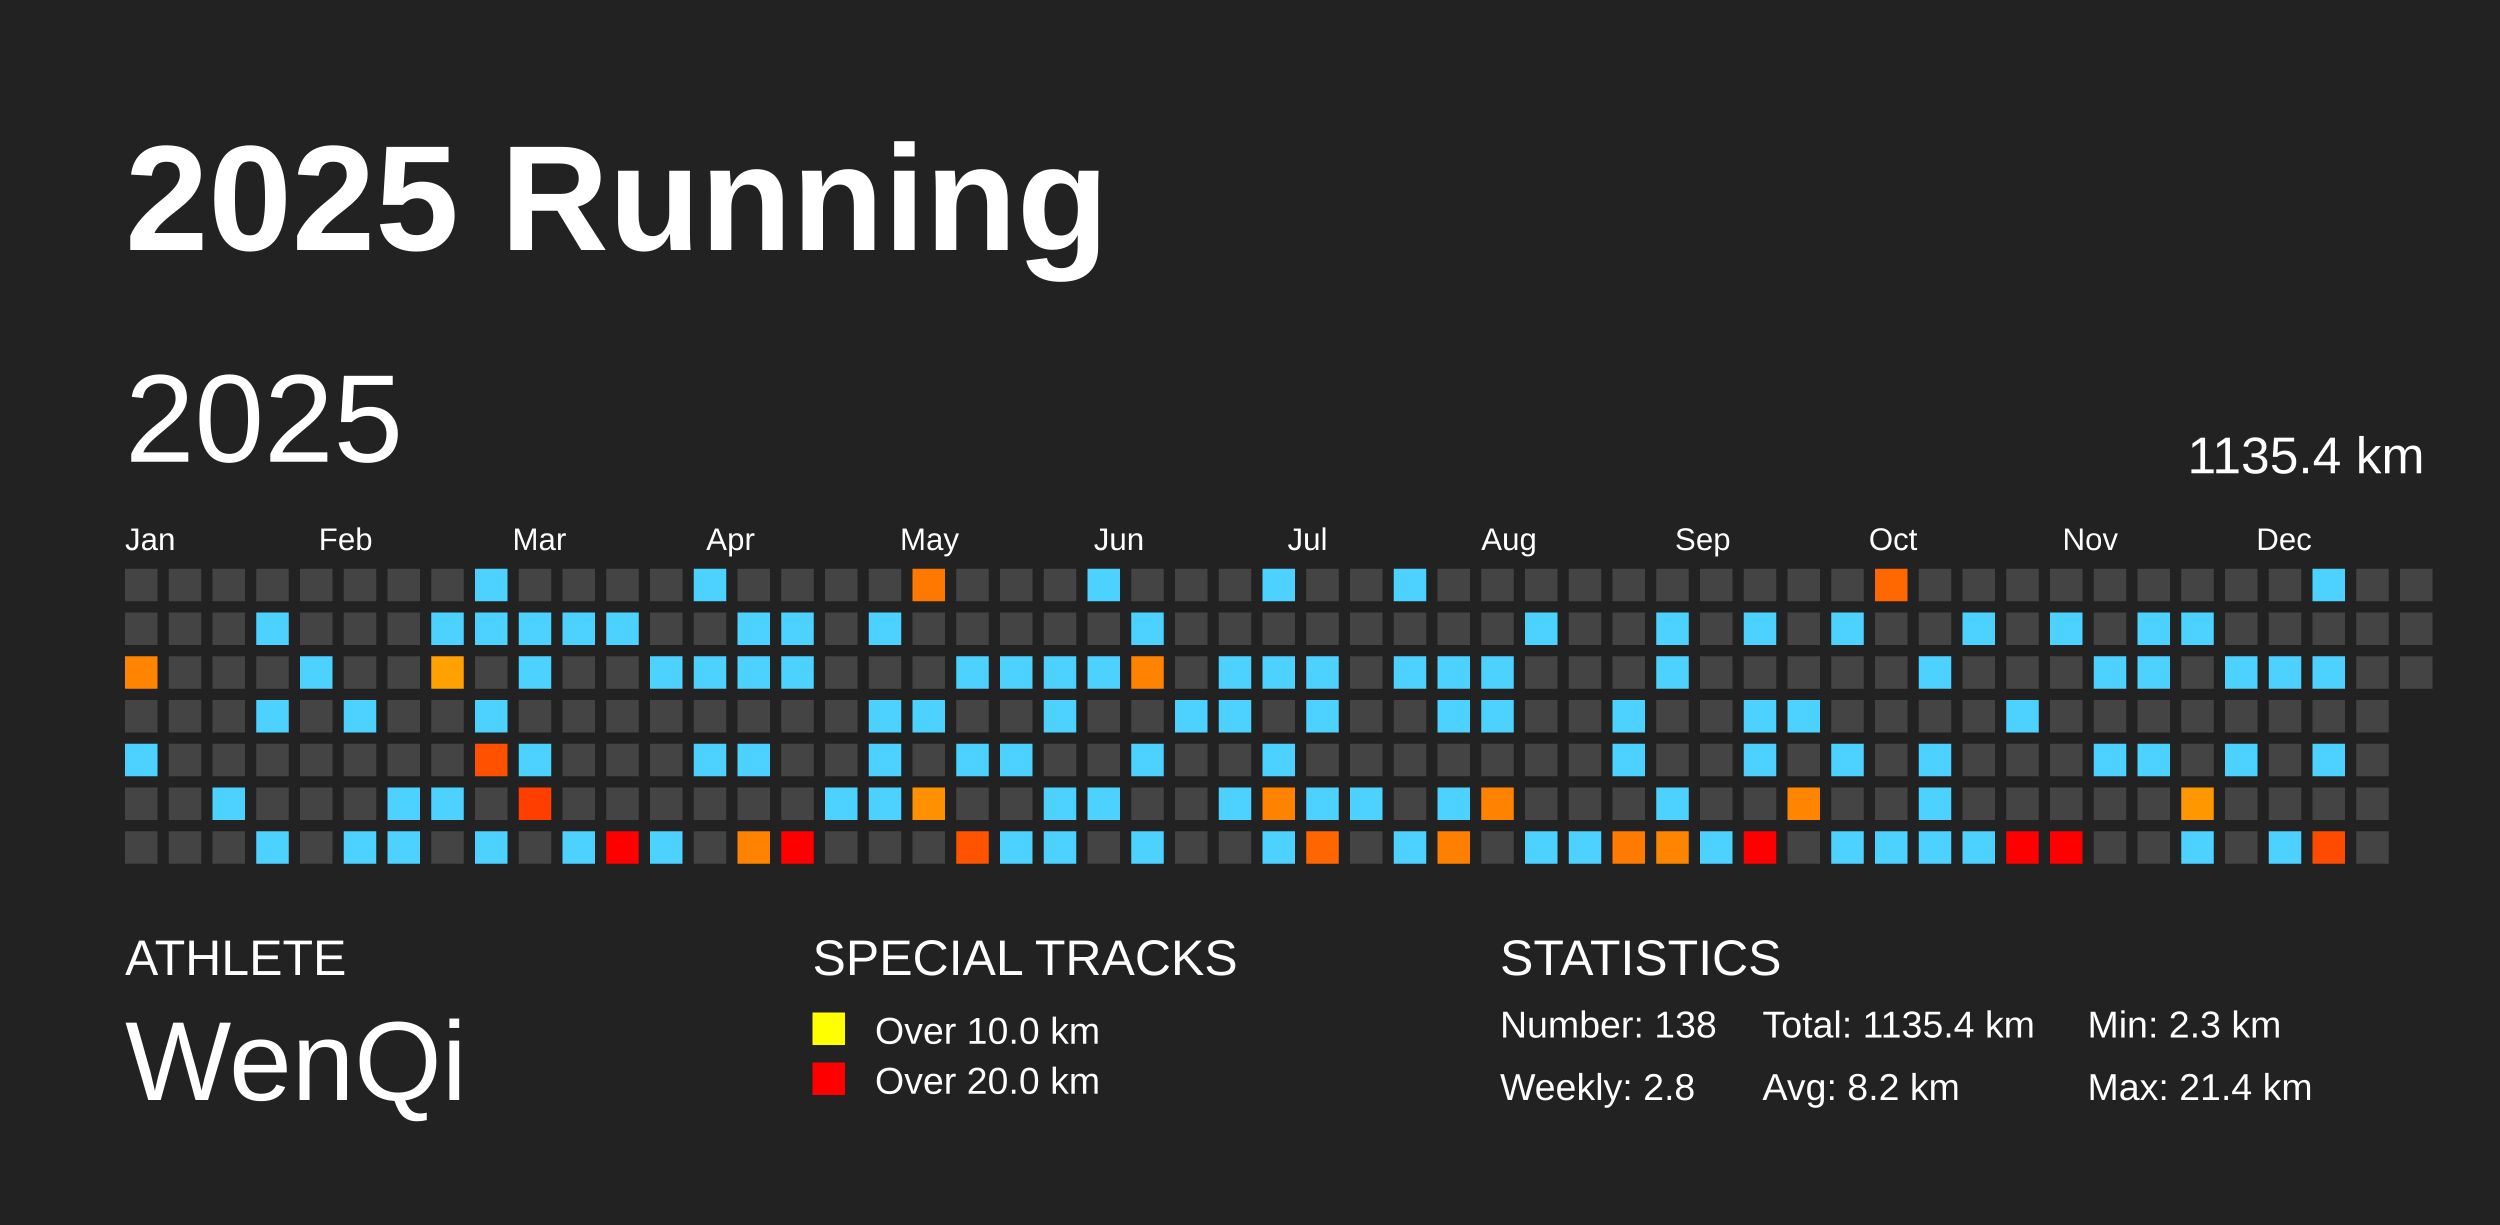
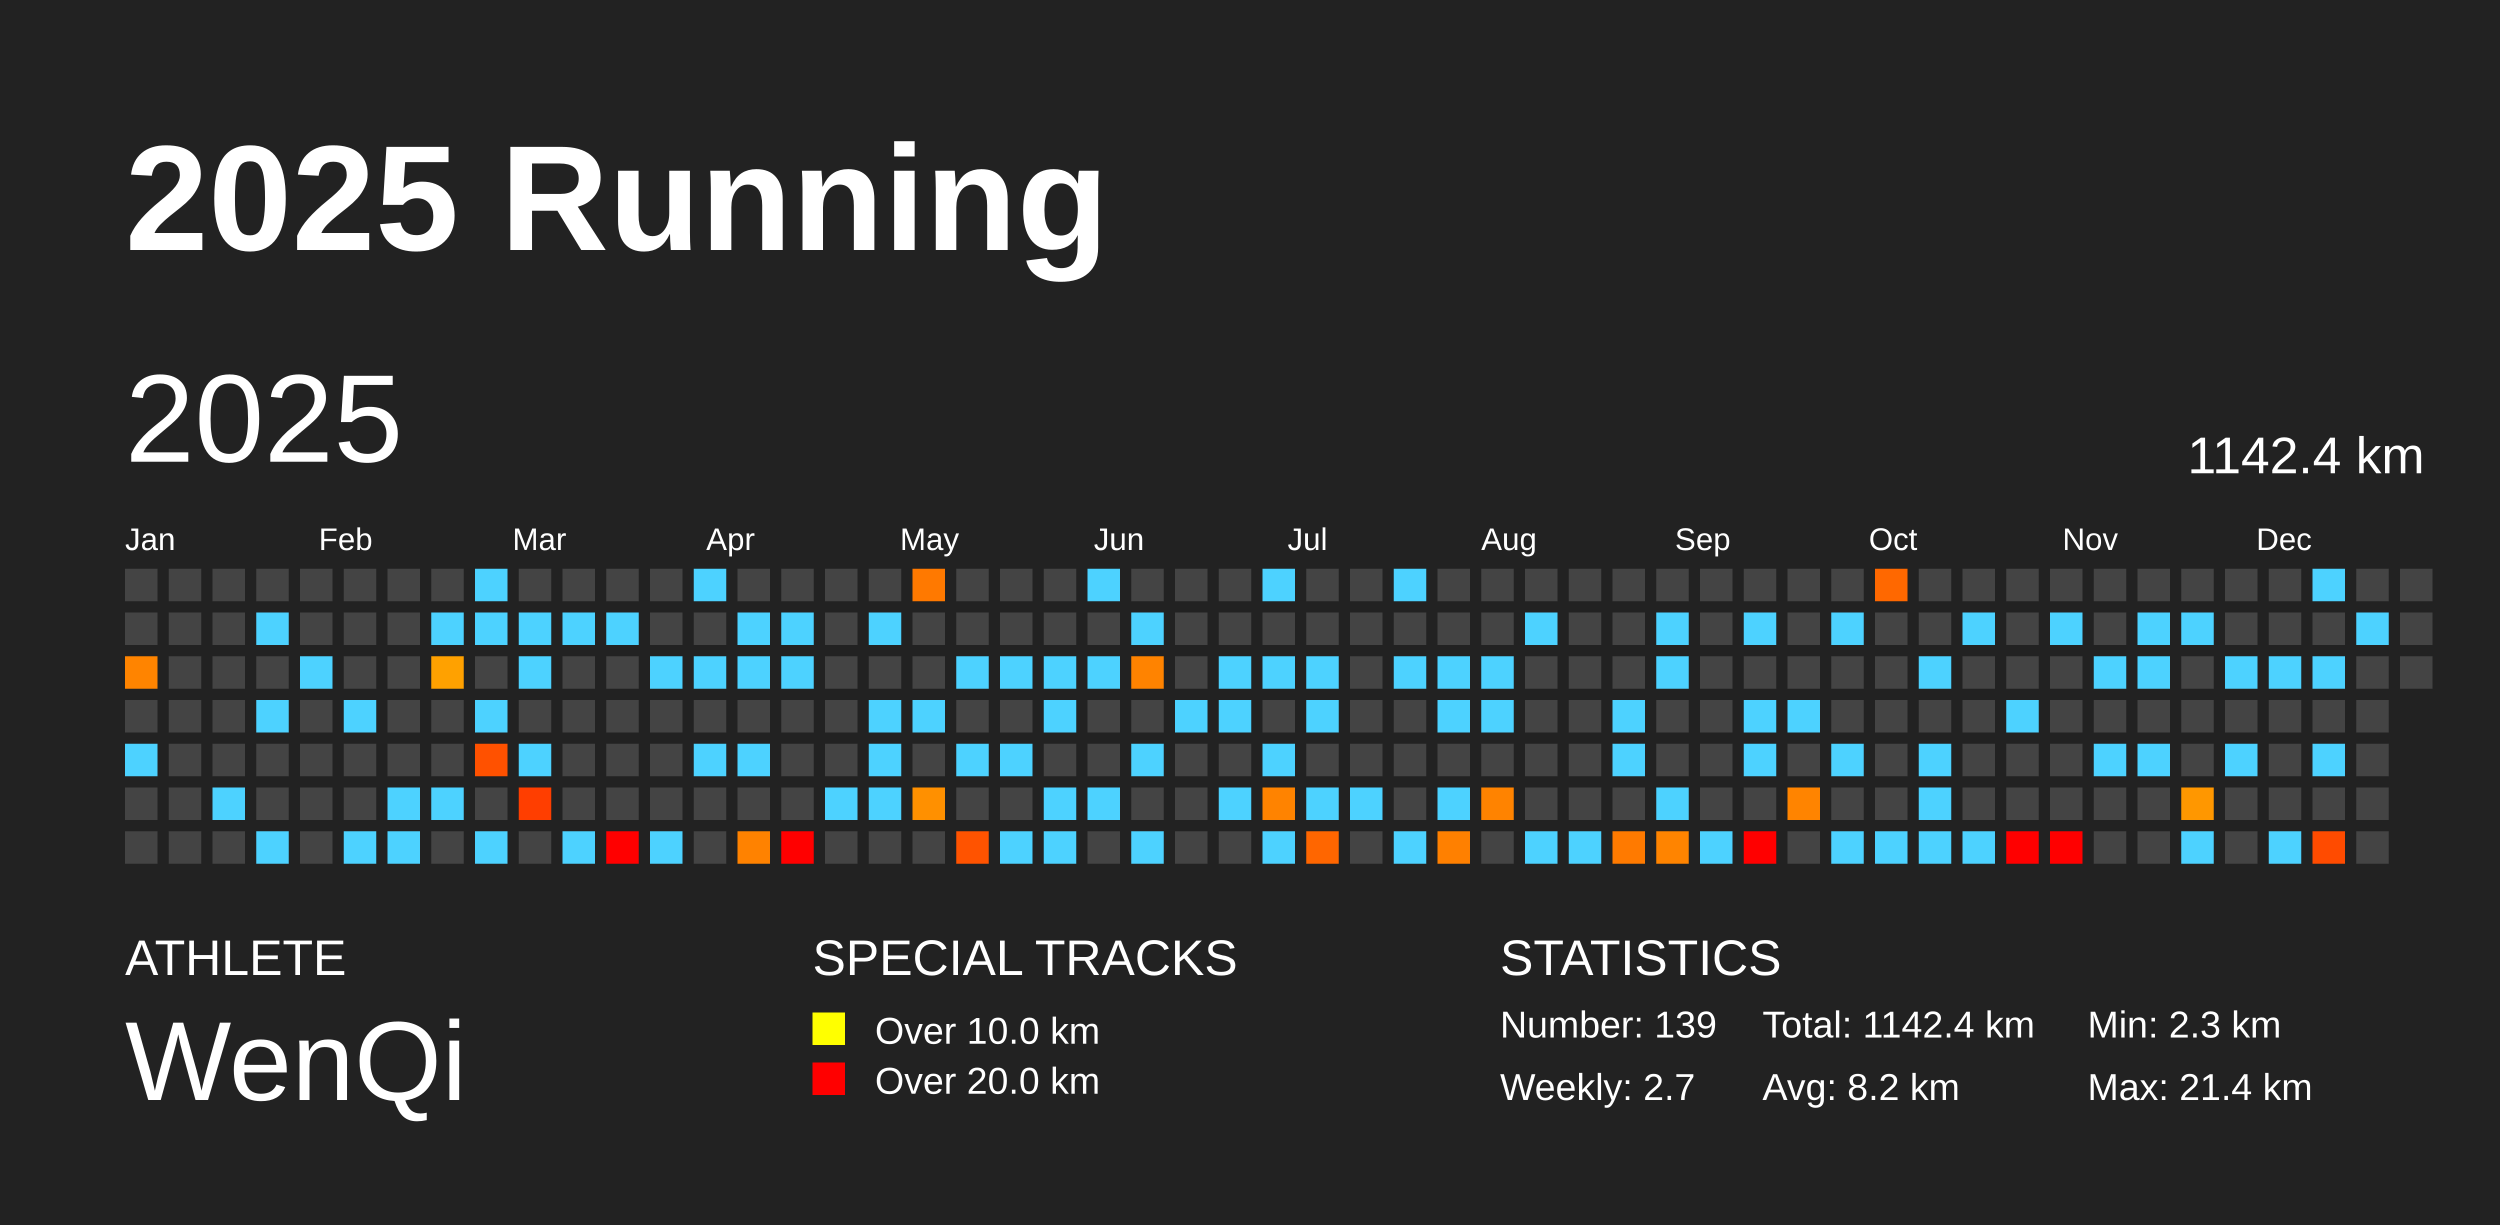
<svg xmlns="http://www.w3.org/2000/svg" baseProfile="full" height="98mm" version="1.1" viewBox="0,0,200,98" width="200mm">
  <defs />
  <rect fill="#222222" height="98" width="200" x="0" y="0" />
  <text fill="#FFFFFF" style="font-size:12px; font-family:Arial; font-weight:bold;" x="10" y="20">2025 Running</text>
  <text fill="#FFFFFF" style="font-size:4px; font-family:Arial" x="10" y="78">ATHLETE</text>
  <text fill="#FFFFFF" style="font-size:9px; font-family:Arial" x="10" y="88">WenQi</text>
  <text fill="#FFFFFF" style="font-size:4px; font-family:Arial" x="65" y="78">SPECIAL TRACKS</text>
  <rect fill="yellow" height="2.6" width="2.6" x="65" y="81" />
  <text fill="#FFFFFF" style="font-size:3px; font-family:Arial" x="70" y="83.5">Over 10.0 km</text>
  <rect fill="red" height="2.6" width="2.6" x="65" y="85" />
  <text fill="#FFFFFF" style="font-size:3px; font-family:Arial" x="70" y="87.5">Over 20.0 km</text>
  <text fill="#FFFFFF" style="font-size:4px; font-family:Arial" x="120" y="78">STATISTICS</text>
-   <text fill="#FFFFFF" style="font-size:3px; font-family:Arial" x="120" y="83">Number: 138</text>
-   <text fill="#FFFFFF" style="font-size:3px; font-family:Arial" x="120" y="88">Weekly: 2.8</text>
-   <text fill="#FFFFFF" style="font-size:3px; font-family:Arial" x="141" y="83">Total: 1135.4 km</text>
+   <text fill="#FFFFFF" style="font-size:3px; font-family:Arial" x="120" y="83">Number: 139</text>
+   <text fill="#FFFFFF" style="font-size:3px; font-family:Arial" x="120" y="88">Weekly: 2.7</text>
+   <text fill="#FFFFFF" style="font-size:3px; font-family:Arial" x="141" y="83">Total: 1142.4 km</text>
  <text fill="#FFFFFF" style="font-size:3px; font-family:Arial" x="141" y="88">Avg: 8.2 km</text>
  <text fill="#FFFFFF" style="font-size:3px; font-family:Arial" x="167" y="83">Min: 2.3 km</text>
  <text fill="#FFFFFF" style="font-size:3px; font-family:Arial" x="167" y="88">Max: 21.4 km</text>
  <text dominant-baseline="hanging" fill="#FFFFFF" style="font-size:10.0px; font-family:Arial;" x="10" y="30">2025</text>
-   <text dominant-baseline="hanging" fill="#FFFFFF" style="font-size:4.125px; font-family:Arial;" x="175" y="35">1135.4 km</text>
+   <text dominant-baseline="hanging" fill="#FFFFFF" style="font-size:4.125px; font-family:Arial;" x="175" y="35">1142.4 km</text>
  <text fill="#FFFFFF" style="font-size:2.5px; font-family:Arial" x="10.0" y="44">Jan</text>
  <text fill="#FFFFFF" style="font-size:2.5px; font-family:Arial" x="25.5" y="44">Feb</text>
  <text fill="#FFFFFF" style="font-size:2.5px; font-family:Arial" x="41.0" y="44">Mar</text>
  <text fill="#FFFFFF" style="font-size:2.5px; font-family:Arial" x="56.5" y="44">Apr</text>
  <text fill="#FFFFFF" style="font-size:2.5px; font-family:Arial" x="72.0" y="44">May</text>
  <text fill="#FFFFFF" style="font-size:2.5px; font-family:Arial" x="87.5" y="44">Jun</text>
  <text fill="#FFFFFF" style="font-size:2.5px; font-family:Arial" x="103.0" y="44">Jul</text>
  <text fill="#FFFFFF" style="font-size:2.5px; font-family:Arial" x="118.5" y="44">Aug</text>
  <text fill="#FFFFFF" style="font-size:2.5px; font-family:Arial" x="134.0" y="44">Sep</text>
  <text fill="#FFFFFF" style="font-size:2.5px; font-family:Arial" x="149.5" y="44">Oct</text>
  <text fill="#FFFFFF" style="font-size:2.5px; font-family:Arial" x="165.0" y="44">Nov</text>
  <text fill="#FFFFFF" style="font-size:2.5px; font-family:Arial" x="180.5" y="44">Dec</text>
  <rect fill="#444444" height="2.6" width="2.6" x="10.0" y="45.5" />
  <rect fill="#444444" height="2.6" width="2.6" x="10.0" y="49.0" />
  <rect fill="#ff8400" height="2.6" width="2.6" x="10.0" y="52.5" />
  <rect fill="#444444" height="2.6" width="2.6" x="10.0" y="56.0" />
  <rect fill="#4dd2ff" height="2.6" width="2.6" x="10.0" y="59.5" />
  <rect fill="#444444" height="2.6" width="2.6" x="10.0" y="63.0" />
  <rect fill="#444444" height="2.6" width="2.6" x="10.0" y="66.5" />
  <rect fill="#444444" height="2.6" width="2.6" x="13.5" y="45.5" />
  <rect fill="#444444" height="2.6" width="2.6" x="13.5" y="49.0" />
  <rect fill="#444444" height="2.6" width="2.6" x="13.5" y="52.5" />
  <rect fill="#444444" height="2.6" width="2.6" x="13.5" y="56.0" />
  <rect fill="#444444" height="2.6" width="2.6" x="13.5" y="59.5" />
  <rect fill="#444444" height="2.6" width="2.6" x="13.5" y="63.0" />
  <rect fill="#444444" height="2.6" width="2.6" x="13.5" y="66.5" />
  <rect fill="#444444" height="2.6" width="2.6" x="17.0" y="45.5" />
  <rect fill="#444444" height="2.6" width="2.6" x="17.0" y="49.0" />
  <rect fill="#444444" height="2.6" width="2.6" x="17.0" y="52.5" />
  <rect fill="#444444" height="2.6" width="2.6" x="17.0" y="56.0" />
  <rect fill="#444444" height="2.6" width="2.6" x="17.0" y="59.5" />
  <rect fill="#4dd2ff" height="2.6" width="2.6" x="17.0" y="63.0" />
  <rect fill="#444444" height="2.6" width="2.6" x="17.0" y="66.5" />
  <rect fill="#444444" height="2.6" width="2.6" x="20.5" y="45.5" />
  <rect fill="#4dd2ff" height="2.6" width="2.6" x="20.5" y="49.0" />
  <rect fill="#444444" height="2.6" width="2.6" x="20.5" y="52.5" />
  <rect fill="#4dd2ff" height="2.6" width="2.6" x="20.5" y="56.0" />
  <rect fill="#444444" height="2.6" width="2.6" x="20.5" y="59.5" />
  <rect fill="#444444" height="2.6" width="2.6" x="20.5" y="63.0" />
  <rect fill="#4dd2ff" height="2.6" width="2.6" x="20.5" y="66.5" />
  <rect fill="#444444" height="2.6" width="2.6" x="24.0" y="45.5" />
  <rect fill="#444444" height="2.6" width="2.6" x="24.0" y="49.0" />
  <rect fill="#4dd2ff" height="2.6" width="2.6" x="24.0" y="52.5" />
  <rect fill="#444444" height="2.6" width="2.6" x="24.0" y="56.0" />
  <rect fill="#444444" height="2.6" width="2.6" x="24.0" y="59.5" />
  <rect fill="#444444" height="2.6" width="2.6" x="24.0" y="63.0" />
  <rect fill="#444444" height="2.6" width="2.6" x="24.0" y="66.5" />
  <rect fill="#444444" height="2.6" width="2.6" x="27.5" y="45.5" />
  <rect fill="#444444" height="2.6" width="2.6" x="27.5" y="49.0" />
  <rect fill="#444444" height="2.6" width="2.6" x="27.5" y="52.5" />
  <rect fill="#4dd2ff" height="2.6" width="2.6" x="27.5" y="56.0" />
  <rect fill="#444444" height="2.6" width="2.6" x="27.5" y="59.5" />
  <rect fill="#444444" height="2.6" width="2.6" x="27.5" y="63.0" />
  <rect fill="#4dd2ff" height="2.6" width="2.6" x="27.5" y="66.5" />
  <rect fill="#444444" height="2.6" width="2.6" x="31.0" y="45.5" />
  <rect fill="#444444" height="2.6" width="2.6" x="31.0" y="49.0" />
  <rect fill="#444444" height="2.6" width="2.6" x="31.0" y="52.5" />
  <rect fill="#444444" height="2.6" width="2.6" x="31.0" y="56.0" />
  <rect fill="#444444" height="2.6" width="2.6" x="31.0" y="59.5" />
  <rect fill="#4dd2ff" height="2.6" width="2.6" x="31.0" y="63.0" />
  <rect fill="#4dd2ff" height="2.6" width="2.6" x="31.0" y="66.5" />
  <rect fill="#444444" height="2.6" width="2.6" x="34.5" y="45.5" />
  <rect fill="#4dd2ff" height="2.6" width="2.6" x="34.5" y="49.0" />
  <rect fill="#ffa100" height="2.6" width="2.6" x="34.5" y="52.5" />
  <rect fill="#444444" height="2.6" width="2.6" x="34.5" y="56.0" />
  <rect fill="#444444" height="2.6" width="2.6" x="34.5" y="59.5" />
  <rect fill="#4dd2ff" height="2.6" width="2.6" x="34.5" y="63.0" />
  <rect fill="#444444" height="2.6" width="2.6" x="34.5" y="66.5" />
  <rect fill="#4dd2ff" height="2.6" width="2.6" x="38.0" y="45.5" />
  <rect fill="#4dd2ff" height="2.6" width="2.6" x="38.0" y="49.0" />
  <rect fill="#444444" height="2.6" width="2.6" x="38.0" y="52.5" />
  <rect fill="#4dd2ff" height="2.6" width="2.6" x="38.0" y="56.0" />
  <rect fill="#ff5100" height="2.6" width="2.6" x="38.0" y="59.5" />
  <rect fill="#444444" height="2.6" width="2.6" x="38.0" y="63.0" />
  <rect fill="#4dd2ff" height="2.6" width="2.6" x="38.0" y="66.5" />
  <rect fill="#444444" height="2.6" width="2.6" x="41.5" y="45.5" />
  <rect fill="#4dd2ff" height="2.6" width="2.6" x="41.5" y="49.0" />
  <rect fill="#4dd2ff" height="2.6" width="2.6" x="41.5" y="52.5" />
  <rect fill="#444444" height="2.6" width="2.6" x="41.5" y="56.0" />
  <rect fill="#4dd2ff" height="2.6" width="2.6" x="41.5" y="59.5" />
  <rect fill="#ff3e00" height="2.6" width="2.6" x="41.5" y="63.0" />
  <rect fill="#444444" height="2.6" width="2.6" x="41.5" y="66.5" />
  <rect fill="#444444" height="2.6" width="2.6" x="45.0" y="45.5" />
  <rect fill="#4dd2ff" height="2.6" width="2.6" x="45.0" y="49.0" />
  <rect fill="#444444" height="2.6" width="2.6" x="45.0" y="52.5" />
  <rect fill="#444444" height="2.6" width="2.6" x="45.0" y="56.0" />
  <rect fill="#444444" height="2.6" width="2.6" x="45.0" y="59.5" />
  <rect fill="#444444" height="2.6" width="2.6" x="45.0" y="63.0" />
  <rect fill="#4dd2ff" height="2.6" width="2.6" x="45.0" y="66.5" />
  <rect fill="#444444" height="2.6" width="2.6" x="48.5" y="45.5" />
  <rect fill="#4dd2ff" height="2.6" width="2.6" x="48.5" y="49.0" />
  <rect fill="#444444" height="2.6" width="2.6" x="48.5" y="52.5" />
  <rect fill="#444444" height="2.6" width="2.6" x="48.5" y="56.0" />
  <rect fill="#444444" height="2.6" width="2.6" x="48.5" y="59.5" />
  <rect fill="#444444" height="2.6" width="2.6" x="48.5" y="63.0" />
  <rect fill="red" height="2.6" width="2.6" x="48.5" y="66.5" />
  <rect fill="#444444" height="2.6" width="2.6" x="52.0" y="45.5" />
  <rect fill="#444444" height="2.6" width="2.6" x="52.0" y="49.0" />
  <rect fill="#4dd2ff" height="2.6" width="2.6" x="52.0" y="52.5" />
  <rect fill="#444444" height="2.6" width="2.6" x="52.0" y="56.0" />
  <rect fill="#444444" height="2.6" width="2.6" x="52.0" y="59.5" />
  <rect fill="#444444" height="2.6" width="2.6" x="52.0" y="63.0" />
  <rect fill="#4dd2ff" height="2.6" width="2.6" x="52.0" y="66.5" />
  <rect fill="#4dd2ff" height="2.6" width="2.6" x="55.5" y="45.5" />
  <rect fill="#444444" height="2.6" width="2.6" x="55.5" y="49.0" />
  <rect fill="#4dd2ff" height="2.6" width="2.6" x="55.5" y="52.5" />
  <rect fill="#444444" height="2.6" width="2.6" x="55.5" y="56.0" />
  <rect fill="#4dd2ff" height="2.6" width="2.6" x="55.5" y="59.5" />
  <rect fill="#444444" height="2.6" width="2.6" x="55.5" y="63.0" />
  <rect fill="#444444" height="2.6" width="2.6" x="55.5" y="66.5" />
  <rect fill="#444444" height="2.6" width="2.6" x="59.0" y="45.5" />
  <rect fill="#4dd2ff" height="2.6" width="2.6" x="59.0" y="49.0" />
  <rect fill="#4dd2ff" height="2.6" width="2.6" x="59.0" y="52.5" />
  <rect fill="#444444" height="2.6" width="2.6" x="59.0" y="56.0" />
  <rect fill="#4dd2ff" height="2.6" width="2.6" x="59.0" y="59.5" />
  <rect fill="#444444" height="2.6" width="2.6" x="59.0" y="63.0" />
  <rect fill="#ff8200" height="2.6" width="2.6" x="59.0" y="66.5" />
  <rect fill="#444444" height="2.6" width="2.6" x="62.5" y="45.5" />
  <rect fill="#4dd2ff" height="2.6" width="2.6" x="62.5" y="49.0" />
  <rect fill="#4dd2ff" height="2.6" width="2.6" x="62.5" y="52.5" />
  <rect fill="#444444" height="2.6" width="2.6" x="62.5" y="56.0" />
  <rect fill="#444444" height="2.6" width="2.6" x="62.5" y="59.5" />
  <rect fill="#444444" height="2.6" width="2.6" x="62.5" y="63.0" />
  <rect fill="red" height="2.6" width="2.6" x="62.5" y="66.5" />
  <rect fill="#444444" height="2.6" width="2.6" x="66.0" y="45.5" />
  <rect fill="#444444" height="2.6" width="2.6" x="66.0" y="49.0" />
  <rect fill="#444444" height="2.6" width="2.6" x="66.0" y="52.5" />
  <rect fill="#444444" height="2.6" width="2.6" x="66.0" y="56.0" />
  <rect fill="#444444" height="2.6" width="2.6" x="66.0" y="59.5" />
  <rect fill="#4dd2ff" height="2.6" width="2.6" x="66.0" y="63.0" />
  <rect fill="#444444" height="2.6" width="2.6" x="66.0" y="66.5" />
  <rect fill="#444444" height="2.6" width="2.6" x="69.5" y="45.5" />
  <rect fill="#4dd2ff" height="2.6" width="2.6" x="69.5" y="49.0" />
  <rect fill="#444444" height="2.6" width="2.6" x="69.5" y="52.5" />
  <rect fill="#4dd2ff" height="2.6" width="2.6" x="69.5" y="56.0" />
  <rect fill="#4dd2ff" height="2.6" width="2.6" x="69.5" y="59.5" />
  <rect fill="#4dd2ff" height="2.6" width="2.6" x="69.5" y="63.0" />
  <rect fill="#444444" height="2.6" width="2.6" x="69.5" y="66.5" />
  <rect fill="#ff7900" height="2.6" width="2.6" x="73.0" y="45.5" />
  <rect fill="#444444" height="2.6" width="2.6" x="73.0" y="49.0" />
  <rect fill="#444444" height="2.6" width="2.6" x="73.0" y="52.5" />
  <rect fill="#4dd2ff" height="2.6" width="2.6" x="73.0" y="56.0" />
  <rect fill="#444444" height="2.6" width="2.6" x="73.0" y="59.5" />
  <rect fill="#ff9000" height="2.6" width="2.6" x="73.0" y="63.0" />
  <rect fill="#444444" height="2.6" width="2.6" x="73.0" y="66.5" />
  <rect fill="#444444" height="2.6" width="2.6" x="76.5" y="45.5" />
  <rect fill="#444444" height="2.6" width="2.6" x="76.5" y="49.0" />
  <rect fill="#4dd2ff" height="2.6" width="2.6" x="76.5" y="52.5" />
  <rect fill="#444444" height="2.6" width="2.6" x="76.5" y="56.0" />
  <rect fill="#4dd2ff" height="2.6" width="2.6" x="76.5" y="59.5" />
  <rect fill="#444444" height="2.6" width="2.6" x="76.5" y="63.0" />
  <rect fill="#ff5300" height="2.6" width="2.6" x="76.5" y="66.5" />
  <rect fill="#444444" height="2.6" width="2.6" x="80.0" y="45.5" />
  <rect fill="#444444" height="2.6" width="2.6" x="80.0" y="49.0" />
  <rect fill="#4dd2ff" height="2.6" width="2.6" x="80.0" y="52.5" />
  <rect fill="#444444" height="2.6" width="2.6" x="80.0" y="56.0" />
  <rect fill="#4dd2ff" height="2.6" width="2.6" x="80.0" y="59.5" />
  <rect fill="#444444" height="2.6" width="2.6" x="80.0" y="63.0" />
  <rect fill="#4dd2ff" height="2.6" width="2.6" x="80.0" y="66.5" />
  <rect fill="#444444" height="2.6" width="2.6" x="83.5" y="45.5" />
  <rect fill="#444444" height="2.6" width="2.6" x="83.5" y="49.0" />
  <rect fill="#4dd2ff" height="2.6" width="2.6" x="83.5" y="52.5" />
  <rect fill="#4dd2ff" height="2.6" width="2.6" x="83.5" y="56.0" />
  <rect fill="#444444" height="2.6" width="2.6" x="83.5" y="59.5" />
  <rect fill="#4dd2ff" height="2.6" width="2.6" x="83.5" y="63.0" />
  <rect fill="#4dd2ff" height="2.6" width="2.6" x="83.5" y="66.5" />
  <rect fill="#4dd2ff" height="2.6" width="2.6" x="87.0" y="45.5" />
  <rect fill="#444444" height="2.6" width="2.6" x="87.0" y="49.0" />
  <rect fill="#4dd2ff" height="2.6" width="2.6" x="87.0" y="52.5" />
  <rect fill="#444444" height="2.6" width="2.6" x="87.0" y="56.0" />
  <rect fill="#444444" height="2.6" width="2.6" x="87.0" y="59.5" />
  <rect fill="#4dd2ff" height="2.6" width="2.6" x="87.0" y="63.0" />
  <rect fill="#444444" height="2.6" width="2.6" x="87.0" y="66.5" />
  <rect fill="#444444" height="2.6" width="2.6" x="90.5" y="45.5" />
  <rect fill="#4dd2ff" height="2.6" width="2.6" x="90.5" y="49.0" />
  <rect fill="#ff8300" height="2.6" width="2.6" x="90.5" y="52.5" />
  <rect fill="#444444" height="2.6" width="2.6" x="90.5" y="56.0" />
  <rect fill="#4dd2ff" height="2.6" width="2.6" x="90.5" y="59.5" />
  <rect fill="#444444" height="2.6" width="2.6" x="90.5" y="63.0" />
  <rect fill="#4dd2ff" height="2.6" width="2.6" x="90.5" y="66.5" />
  <rect fill="#444444" height="2.6" width="2.6" x="94.0" y="45.5" />
  <rect fill="#444444" height="2.6" width="2.6" x="94.0" y="49.0" />
  <rect fill="#444444" height="2.6" width="2.6" x="94.0" y="52.5" />
  <rect fill="#4dd2ff" height="2.6" width="2.6" x="94.0" y="56.0" />
  <rect fill="#444444" height="2.6" width="2.6" x="94.0" y="59.5" />
  <rect fill="#444444" height="2.6" width="2.6" x="94.0" y="63.0" />
  <rect fill="#444444" height="2.6" width="2.6" x="94.0" y="66.5" />
  <rect fill="#444444" height="2.6" width="2.6" x="97.5" y="45.5" />
  <rect fill="#444444" height="2.6" width="2.6" x="97.5" y="49.0" />
  <rect fill="#4dd2ff" height="2.6" width="2.6" x="97.5" y="52.5" />
  <rect fill="#4dd2ff" height="2.6" width="2.6" x="97.5" y="56.0" />
  <rect fill="#444444" height="2.6" width="2.6" x="97.5" y="59.5" />
  <rect fill="#4dd2ff" height="2.6" width="2.6" x="97.5" y="63.0" />
  <rect fill="#444444" height="2.6" width="2.6" x="97.5" y="66.5" />
  <rect fill="#4dd2ff" height="2.6" width="2.6" x="101.0" y="45.5" />
  <rect fill="#444444" height="2.6" width="2.6" x="101.0" y="49.0" />
  <rect fill="#4dd2ff" height="2.6" width="2.6" x="101.0" y="52.5" />
  <rect fill="#444444" height="2.6" width="2.6" x="101.0" y="56.0" />
  <rect fill="#4dd2ff" height="2.6" width="2.6" x="101.0" y="59.5" />
  <rect fill="#ff8300" height="2.6" width="2.6" x="101.0" y="63.0" />
  <rect fill="#4dd2ff" height="2.6" width="2.6" x="101.0" y="66.5" />
  <rect fill="#444444" height="2.6" width="2.6" x="104.5" y="45.5" />
  <rect fill="#444444" height="2.6" width="2.6" x="104.5" y="49.0" />
  <rect fill="#4dd2ff" height="2.6" width="2.6" x="104.5" y="52.5" />
  <rect fill="#4dd2ff" height="2.6" width="2.6" x="104.5" y="56.0" />
  <rect fill="#444444" height="2.6" width="2.6" x="104.5" y="59.5" />
  <rect fill="#4dd2ff" height="2.6" width="2.6" x="104.5" y="63.0" />
  <rect fill="#ff6600" height="2.6" width="2.6" x="104.5" y="66.5" />
  <rect fill="#444444" height="2.6" width="2.6" x="108.0" y="45.5" />
  <rect fill="#444444" height="2.6" width="2.6" x="108.0" y="49.0" />
  <rect fill="#444444" height="2.6" width="2.6" x="108.0" y="52.5" />
  <rect fill="#444444" height="2.6" width="2.6" x="108.0" y="56.0" />
  <rect fill="#444444" height="2.6" width="2.6" x="108.0" y="59.5" />
  <rect fill="#4dd2ff" height="2.6" width="2.6" x="108.0" y="63.0" />
  <rect fill="#444444" height="2.6" width="2.6" x="108.0" y="66.5" />
  <rect fill="#4dd2ff" height="2.6" width="2.6" x="111.5" y="45.5" />
  <rect fill="#444444" height="2.6" width="2.6" x="111.5" y="49.0" />
  <rect fill="#4dd2ff" height="2.6" width="2.6" x="111.5" y="52.5" />
  <rect fill="#444444" height="2.6" width="2.6" x="111.5" y="56.0" />
  <rect fill="#444444" height="2.6" width="2.6" x="111.5" y="59.5" />
  <rect fill="#444444" height="2.6" width="2.6" x="111.5" y="63.0" />
  <rect fill="#4dd2ff" height="2.6" width="2.6" x="111.5" y="66.5" />
  <rect fill="#444444" height="2.6" width="2.6" x="115.0" y="45.5" />
  <rect fill="#444444" height="2.6" width="2.6" x="115.0" y="49.0" />
  <rect fill="#4dd2ff" height="2.6" width="2.6" x="115.0" y="52.5" />
  <rect fill="#4dd2ff" height="2.6" width="2.6" x="115.0" y="56.0" />
  <rect fill="#444444" height="2.6" width="2.6" x="115.0" y="59.5" />
  <rect fill="#4dd2ff" height="2.6" width="2.6" x="115.0" y="63.0" />
  <rect fill="#ff8000" height="2.6" width="2.6" x="115.0" y="66.5" />
  <rect fill="#444444" height="2.6" width="2.6" x="118.5" y="45.5" />
  <rect fill="#444444" height="2.6" width="2.6" x="118.5" y="49.0" />
  <rect fill="#4dd2ff" height="2.6" width="2.6" x="118.5" y="52.5" />
  <rect fill="#4dd2ff" height="2.6" width="2.6" x="118.5" y="56.0" />
  <rect fill="#444444" height="2.6" width="2.6" x="118.5" y="59.5" />
  <rect fill="#ff8300" height="2.6" width="2.6" x="118.5" y="63.0" />
  <rect fill="#444444" height="2.6" width="2.6" x="118.5" y="66.5" />
  <rect fill="#444444" height="2.6" width="2.6" x="122.0" y="45.5" />
  <rect fill="#4dd2ff" height="2.6" width="2.6" x="122.0" y="49.0" />
  <rect fill="#444444" height="2.6" width="2.6" x="122.0" y="52.5" />
  <rect fill="#444444" height="2.6" width="2.6" x="122.0" y="56.0" />
  <rect fill="#444444" height="2.6" width="2.6" x="122.0" y="59.5" />
  <rect fill="#444444" height="2.6" width="2.6" x="122.0" y="63.0" />
  <rect fill="#4dd2ff" height="2.6" width="2.6" x="122.0" y="66.5" />
  <rect fill="#444444" height="2.6" width="2.6" x="125.5" y="45.5" />
  <rect fill="#444444" height="2.6" width="2.6" x="125.5" y="49.0" />
  <rect fill="#444444" height="2.6" width="2.6" x="125.5" y="52.5" />
  <rect fill="#444444" height="2.6" width="2.6" x="125.5" y="56.0" />
  <rect fill="#444444" height="2.6" width="2.6" x="125.5" y="59.5" />
  <rect fill="#444444" height="2.6" width="2.6" x="125.5" y="63.0" />
  <rect fill="#4dd2ff" height="2.6" width="2.6" x="125.5" y="66.5" />
  <rect fill="#444444" height="2.6" width="2.6" x="129.0" y="45.5" />
  <rect fill="#444444" height="2.6" width="2.6" x="129.0" y="49.0" />
  <rect fill="#444444" height="2.6" width="2.6" x="129.0" y="52.5" />
  <rect fill="#4dd2ff" height="2.6" width="2.6" x="129.0" y="56.0" />
  <rect fill="#4dd2ff" height="2.6" width="2.6" x="129.0" y="59.5" />
  <rect fill="#444444" height="2.6" width="2.6" x="129.0" y="63.0" />
  <rect fill="#ff7a00" height="2.6" width="2.6" x="129.0" y="66.5" />
  <rect fill="#444444" height="2.6" width="2.6" x="132.5" y="45.5" />
  <rect fill="#4dd2ff" height="2.6" width="2.6" x="132.5" y="49.0" />
  <rect fill="#4dd2ff" height="2.6" width="2.6" x="132.5" y="52.5" />
  <rect fill="#444444" height="2.6" width="2.6" x="132.5" y="56.0" />
  <rect fill="#444444" height="2.6" width="2.6" x="132.5" y="59.5" />
  <rect fill="#4dd2ff" height="2.6" width="2.6" x="132.5" y="63.0" />
  <rect fill="#ff8400" height="2.6" width="2.6" x="132.5" y="66.5" />
  <rect fill="#444444" height="2.6" width="2.6" x="136.0" y="45.5" />
  <rect fill="#444444" height="2.6" width="2.6" x="136.0" y="49.0" />
  <rect fill="#444444" height="2.6" width="2.6" x="136.0" y="52.5" />
  <rect fill="#444444" height="2.6" width="2.6" x="136.0" y="56.0" />
  <rect fill="#444444" height="2.6" width="2.6" x="136.0" y="59.5" />
  <rect fill="#444444" height="2.6" width="2.6" x="136.0" y="63.0" />
  <rect fill="#4dd2ff" height="2.6" width="2.6" x="136.0" y="66.5" />
  <rect fill="#444444" height="2.6" width="2.6" x="139.5" y="45.5" />
  <rect fill="#4dd2ff" height="2.6" width="2.6" x="139.5" y="49.0" />
  <rect fill="#444444" height="2.6" width="2.6" x="139.5" y="52.5" />
  <rect fill="#4dd2ff" height="2.6" width="2.6" x="139.5" y="56.0" />
  <rect fill="#4dd2ff" height="2.6" width="2.6" x="139.5" y="59.5" />
  <rect fill="#444444" height="2.6" width="2.6" x="139.5" y="63.0" />
  <rect fill="red" height="2.6" width="2.6" x="139.5" y="66.5" />
  <rect fill="#444444" height="2.6" width="2.6" x="143.0" y="45.5" />
  <rect fill="#444444" height="2.6" width="2.6" x="143.0" y="49.0" />
  <rect fill="#444444" height="2.6" width="2.6" x="143.0" y="52.5" />
  <rect fill="#4dd2ff" height="2.6" width="2.6" x="143.0" y="56.0" />
  <rect fill="#444444" height="2.6" width="2.6" x="143.0" y="59.5" />
  <rect fill="#ff8400" height="2.6" width="2.6" x="143.0" y="63.0" />
  <rect fill="#444444" height="2.6" width="2.6" x="143.0" y="66.5" />
  <rect fill="#444444" height="2.6" width="2.6" x="146.5" y="45.5" />
  <rect fill="#4dd2ff" height="2.6" width="2.6" x="146.5" y="49.0" />
  <rect fill="#444444" height="2.6" width="2.6" x="146.5" y="52.5" />
  <rect fill="#444444" height="2.6" width="2.6" x="146.5" y="56.0" />
  <rect fill="#4dd2ff" height="2.6" width="2.6" x="146.5" y="59.5" />
  <rect fill="#444444" height="2.6" width="2.6" x="146.5" y="63.0" />
  <rect fill="#4dd2ff" height="2.6" width="2.6" x="146.5" y="66.5" />
  <rect fill="#ff6800" height="2.6" width="2.6" x="150.0" y="45.5" />
  <rect fill="#444444" height="2.6" width="2.6" x="150.0" y="49.0" />
  <rect fill="#444444" height="2.6" width="2.6" x="150.0" y="52.5" />
  <rect fill="#444444" height="2.6" width="2.6" x="150.0" y="56.0" />
  <rect fill="#444444" height="2.6" width="2.6" x="150.0" y="59.5" />
  <rect fill="#444444" height="2.6" width="2.6" x="150.0" y="63.0" />
  <rect fill="#4dd2ff" height="2.6" width="2.6" x="150.0" y="66.5" />
  <rect fill="#444444" height="2.6" width="2.6" x="153.5" y="45.5" />
  <rect fill="#444444" height="2.6" width="2.6" x="153.5" y="49.0" />
  <rect fill="#4dd2ff" height="2.6" width="2.6" x="153.5" y="52.5" />
  <rect fill="#444444" height="2.6" width="2.6" x="153.5" y="56.0" />
  <rect fill="#4dd2ff" height="2.6" width="2.6" x="153.5" y="59.5" />
  <rect fill="#4dd2ff" height="2.6" width="2.6" x="153.5" y="63.0" />
  <rect fill="#4dd2ff" height="2.6" width="2.6" x="153.5" y="66.5" />
  <rect fill="#444444" height="2.6" width="2.6" x="157.0" y="45.5" />
  <rect fill="#4dd2ff" height="2.6" width="2.6" x="157.0" y="49.0" />
  <rect fill="#444444" height="2.6" width="2.6" x="157.0" y="52.5" />
  <rect fill="#444444" height="2.6" width="2.6" x="157.0" y="56.0" />
  <rect fill="#444444" height="2.6" width="2.6" x="157.0" y="59.5" />
  <rect fill="#444444" height="2.6" width="2.6" x="157.0" y="63.0" />
  <rect fill="#4dd2ff" height="2.6" width="2.6" x="157.0" y="66.5" />
  <rect fill="#444444" height="2.6" width="2.6" x="160.5" y="45.5" />
  <rect fill="#444444" height="2.6" width="2.6" x="160.5" y="49.0" />
  <rect fill="#444444" height="2.6" width="2.6" x="160.5" y="52.5" />
  <rect fill="#4dd2ff" height="2.6" width="2.6" x="160.5" y="56.0" />
  <rect fill="#444444" height="2.6" width="2.6" x="160.5" y="59.5" />
  <rect fill="#444444" height="2.6" width="2.6" x="160.5" y="63.0" />
  <rect fill="red" height="2.6" width="2.6" x="160.5" y="66.5" />
  <rect fill="#444444" height="2.6" width="2.6" x="164.0" y="45.5" />
  <rect fill="#4dd2ff" height="2.6" width="2.6" x="164.0" y="49.0" />
  <rect fill="#444444" height="2.6" width="2.6" x="164.0" y="52.5" />
  <rect fill="#444444" height="2.6" width="2.6" x="164.0" y="56.0" />
  <rect fill="#444444" height="2.6" width="2.6" x="164.0" y="59.5" />
  <rect fill="#444444" height="2.6" width="2.6" x="164.0" y="63.0" />
  <rect fill="red" height="2.6" width="2.6" x="164.0" y="66.5" />
  <rect fill="#444444" height="2.6" width="2.6" x="167.5" y="45.5" />
  <rect fill="#444444" height="2.6" width="2.6" x="167.5" y="49.0" />
  <rect fill="#4dd2ff" height="2.6" width="2.6" x="167.5" y="52.5" />
  <rect fill="#444444" height="2.6" width="2.6" x="167.5" y="56.0" />
  <rect fill="#4dd2ff" height="2.6" width="2.6" x="167.5" y="59.5" />
  <rect fill="#444444" height="2.6" width="2.6" x="167.5" y="63.0" />
  <rect fill="#444444" height="2.6" width="2.6" x="167.5" y="66.5" />
  <rect fill="#444444" height="2.6" width="2.6" x="171.0" y="45.5" />
  <rect fill="#4dd2ff" height="2.6" width="2.6" x="171.0" y="49.0" />
  <rect fill="#4dd2ff" height="2.6" width="2.6" x="171.0" y="52.5" />
  <rect fill="#444444" height="2.6" width="2.6" x="171.0" y="56.0" />
  <rect fill="#4dd2ff" height="2.6" width="2.6" x="171.0" y="59.5" />
  <rect fill="#444444" height="2.6" width="2.6" x="171.0" y="63.0" />
  <rect fill="#444444" height="2.6" width="2.6" x="171.0" y="66.5" />
  <rect fill="#444444" height="2.6" width="2.6" x="174.5" y="45.5" />
  <rect fill="#4dd2ff" height="2.6" width="2.6" x="174.5" y="49.0" />
  <rect fill="#444444" height="2.6" width="2.6" x="174.5" y="52.5" />
  <rect fill="#444444" height="2.6" width="2.6" x="174.5" y="56.0" />
  <rect fill="#444444" height="2.6" width="2.6" x="174.5" y="59.5" />
  <rect fill="#ff9700" height="2.6" width="2.6" x="174.5" y="63.0" />
  <rect fill="#4dd2ff" height="2.6" width="2.6" x="174.5" y="66.5" />
  <rect fill="#444444" height="2.6" width="2.6" x="178.0" y="45.5" />
  <rect fill="#444444" height="2.6" width="2.6" x="178.0" y="49.0" />
  <rect fill="#4dd2ff" height="2.6" width="2.6" x="178.0" y="52.5" />
  <rect fill="#444444" height="2.6" width="2.6" x="178.0" y="56.0" />
  <rect fill="#4dd2ff" height="2.6" width="2.6" x="178.0" y="59.5" />
  <rect fill="#444444" height="2.6" width="2.6" x="178.0" y="63.0" />
  <rect fill="#444444" height="2.6" width="2.6" x="178.0" y="66.5" />
  <rect fill="#444444" height="2.6" width="2.6" x="181.5" y="45.5" />
  <rect fill="#444444" height="2.6" width="2.6" x="181.5" y="49.0" />
  <rect fill="#4dd2ff" height="2.6" width="2.6" x="181.5" y="52.5" />
  <rect fill="#444444" height="2.6" width="2.6" x="181.5" y="56.0" />
  <rect fill="#444444" height="2.6" width="2.6" x="181.5" y="59.5" />
  <rect fill="#444444" height="2.6" width="2.6" x="181.5" y="63.0" />
  <rect fill="#4dd2ff" height="2.6" width="2.6" x="181.5" y="66.5" />
  <rect fill="#4dd2ff" height="2.6" width="2.6" x="185.0" y="45.5" />
  <rect fill="#444444" height="2.6" width="2.6" x="185.0" y="49.0" />
  <rect fill="#4dd2ff" height="2.6" width="2.6" x="185.0" y="52.5" />
  <rect fill="#444444" height="2.6" width="2.6" x="185.0" y="56.0" />
  <rect fill="#4dd2ff" height="2.6" width="2.6" x="185.0" y="59.5" />
  <rect fill="#444444" height="2.6" width="2.6" x="185.0" y="63.0" />
  <rect fill="#ff4b00" height="2.6" width="2.6" x="185.0" y="66.5" />
  <rect fill="#444444" height="2.6" width="2.6" x="188.5" y="45.5" />
-   <rect fill="#444444" height="2.6" width="2.6" x="188.5" y="49.0" />
+   <rect fill="#4dd2ff" height="2.6" width="2.6" x="188.5" y="49.0" />
  <rect fill="#444444" height="2.6" width="2.6" x="188.5" y="52.5" />
  <rect fill="#444444" height="2.6" width="2.6" x="188.5" y="56.0" />
  <rect fill="#444444" height="2.6" width="2.6" x="188.5" y="59.5" />
  <rect fill="#444444" height="2.6" width="2.6" x="188.5" y="63.0" />
  <rect fill="#444444" height="2.6" width="2.6" x="188.5" y="66.5" />
  <rect fill="#444444" height="2.6" width="2.6" x="192.0" y="45.5" />
  <rect fill="#444444" height="2.6" width="2.6" x="192.0" y="49.0" />
  <rect fill="#444444" height="2.6" width="2.6" x="192.0" y="52.5" />
</svg>
